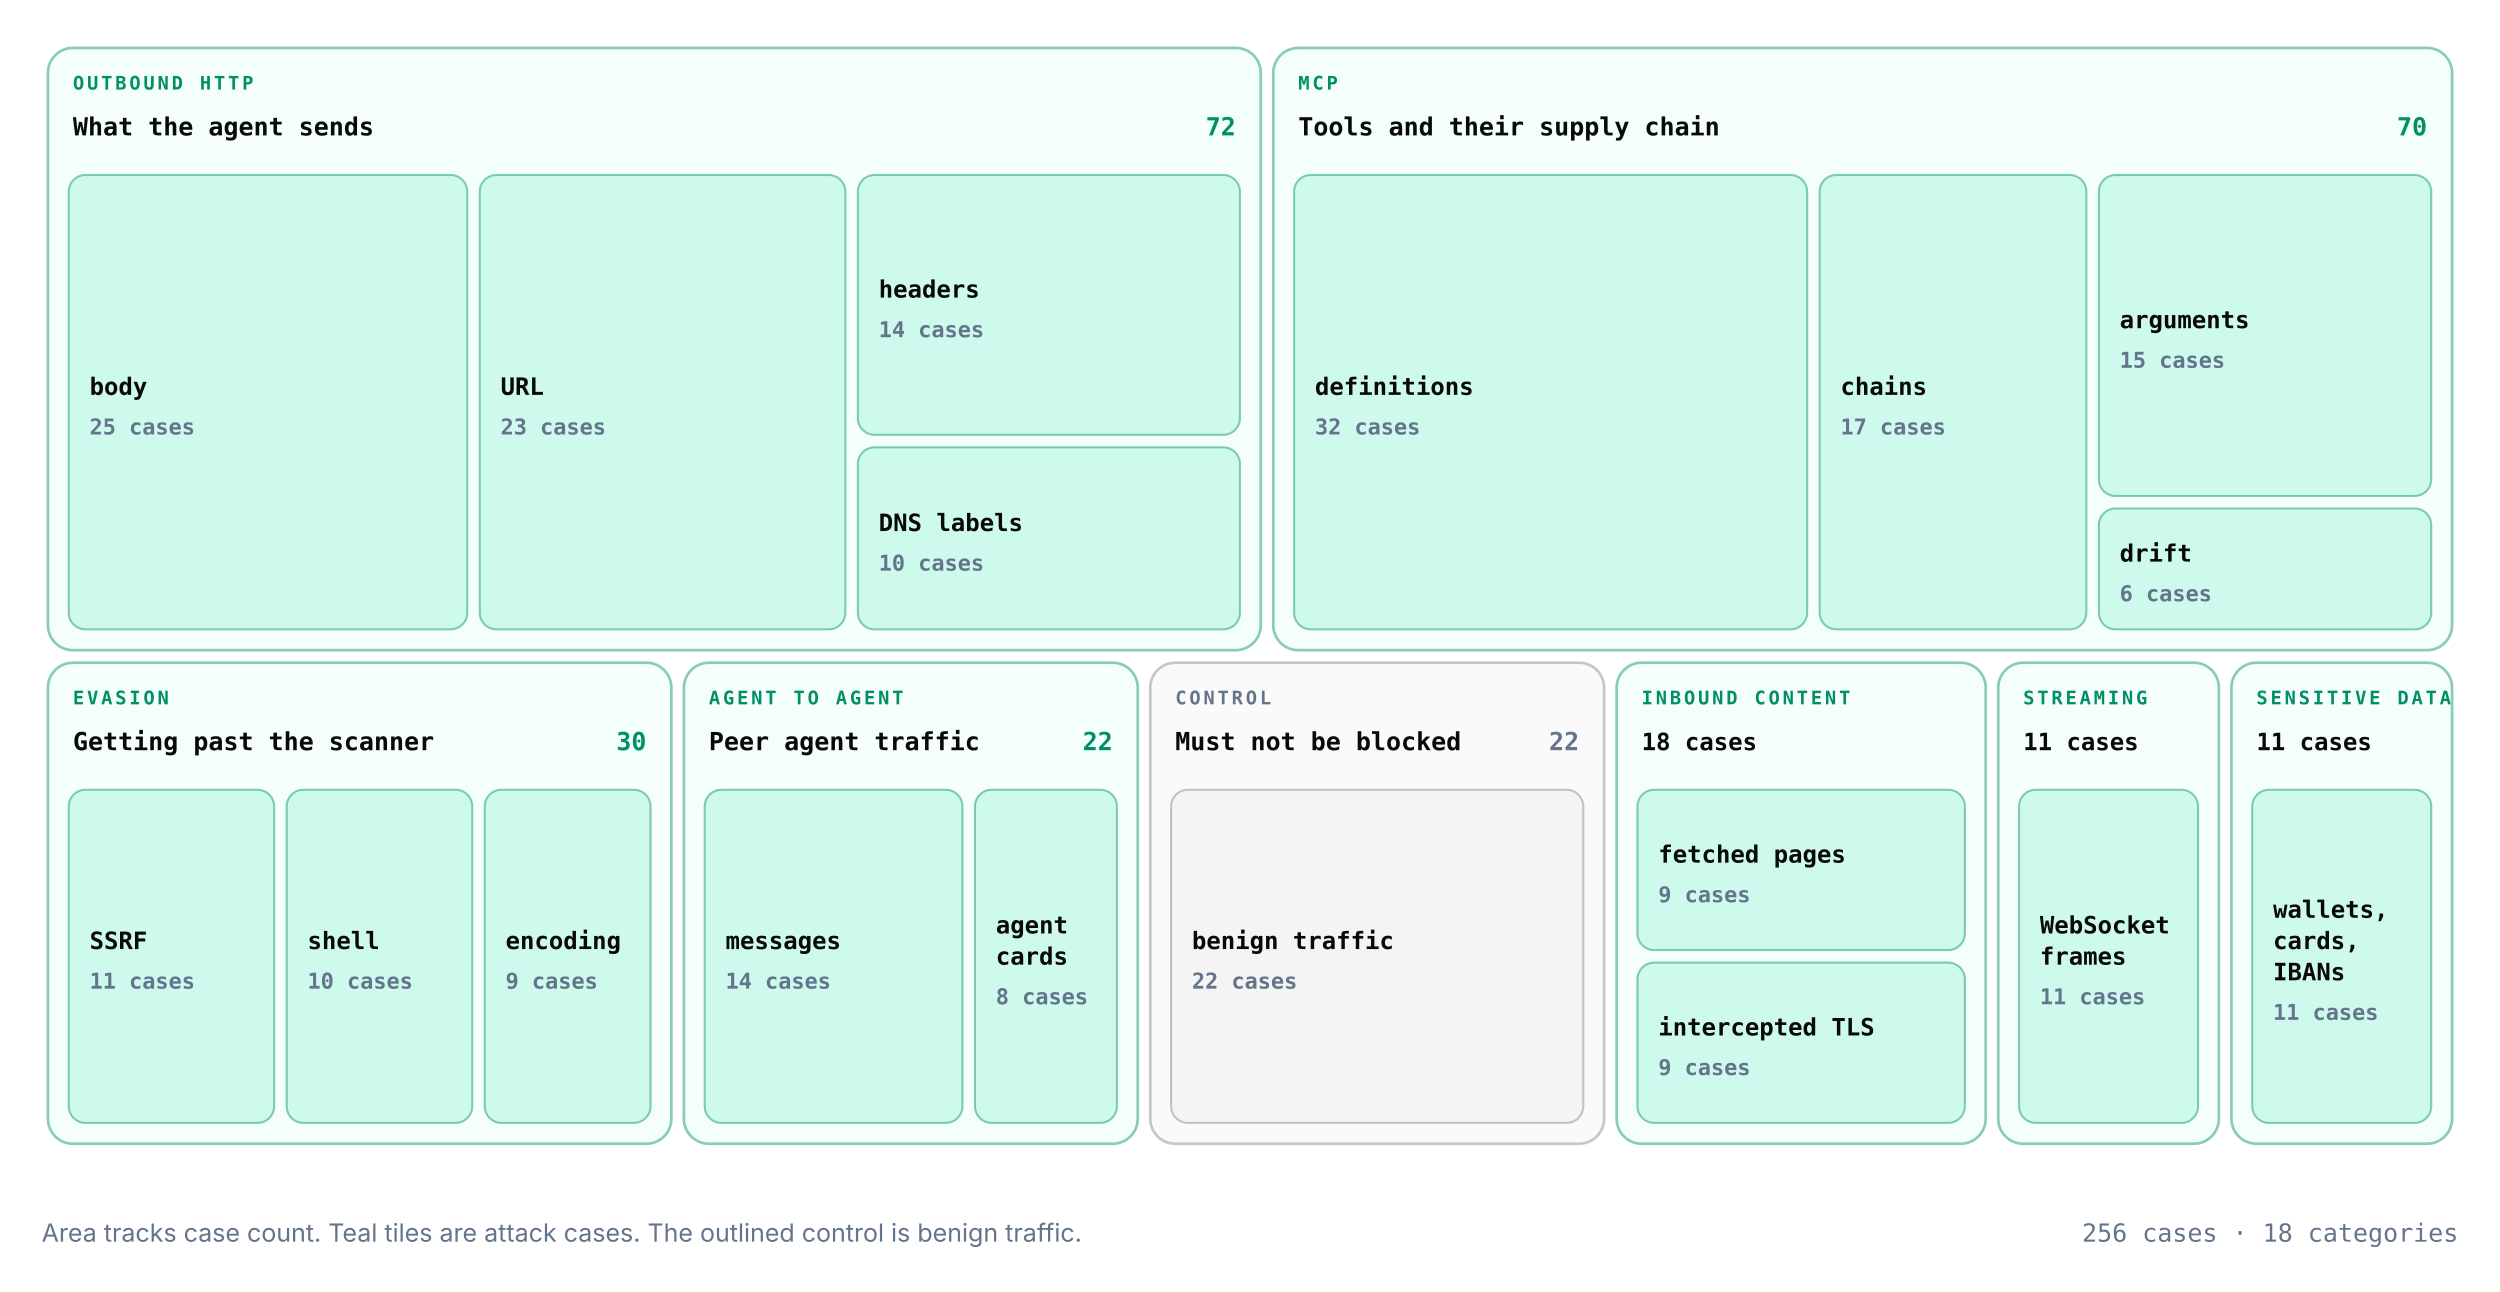
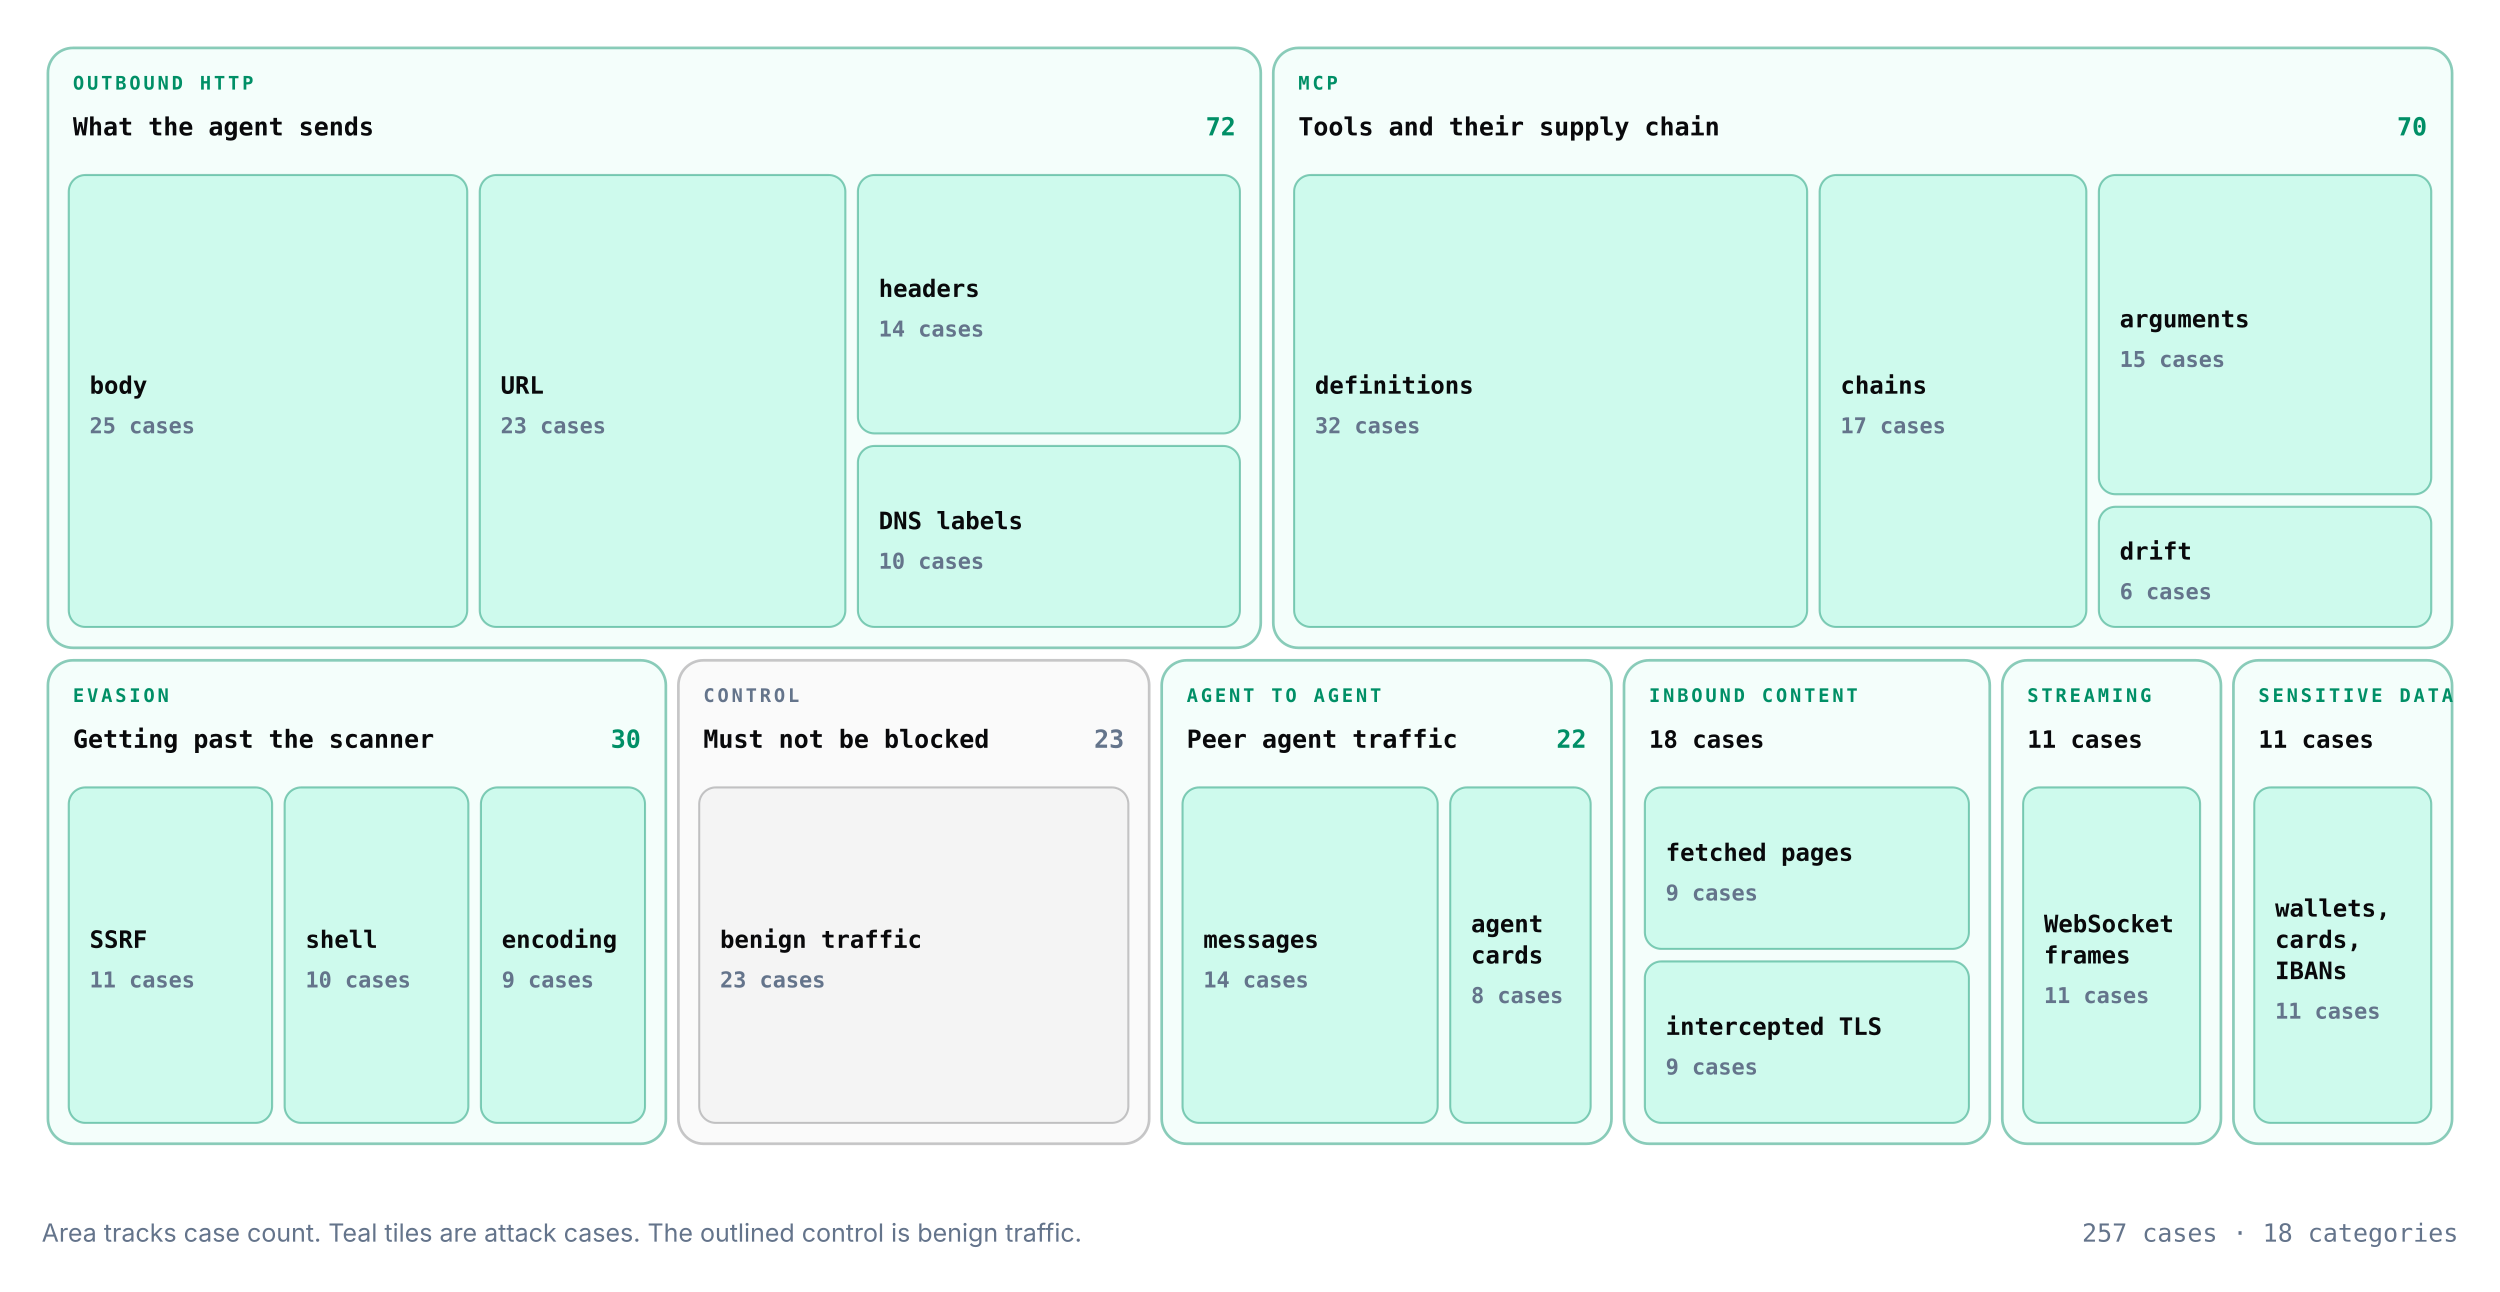
- <svg xmlns="http://www.w3.org/2000/svg" width="1200" height="620" viewBox="0 0 1200 620" role="img" aria-label="The corpus as a treemap where area is case count. Groups by attacked surface: What the agent sends 72 cases, What comes back 18 cases, Tools and their supply chain 70 cases, Peer agent traffic 22 cases, Long-lived connections 11 cases, Getting past the scanner 30 cases, High-value payloads 11 cases, Must not be blocked 22 cases. The benign control group is outlined because it is scored on the false-positive axis.">
-   <rect x="23" y="23" width="582.17" height="289.09" rx="12" fill="#00e5a0" fill-opacity="0.045" stroke="#008f66" stroke-opacity="0.45" stroke-width="1.3" data-role="coverage-group" data-group="outbound http" data-count="72" />
-   <rect x="33" y="84" width="191.28" height="218.09" rx="8" fill="#00e5a0" fill-opacity="0.16" stroke="#008f66" stroke-opacity="0.45" stroke-width="1" data-role="coverage-category" data-category="request_body" data-count="25" />
-   <text x="43" y="189.55" font-family="'JetBrains Mono', 'JetBrainsMono Nerd Font', 'Fira Code', ui-monospace, SFMono-Regular, Menlo, monospace" font-size="11.5" fill="#09090b" font-weight="650">body</text>
-   <text x="43" y="208.55" font-family="'JetBrains Mono', 'JetBrainsMono Nerd Font', 'Fira Code', ui-monospace, SFMono-Regular, Menlo, monospace" font-size="10.5" fill="#64748b" font-weight="600">25 cases</text>
-   <rect x="230.28" y="84" width="175.5" height="218.09" rx="8" fill="#00e5a0" fill-opacity="0.16" stroke="#008f66" stroke-opacity="0.45" stroke-width="1" data-role="coverage-category" data-category="url" data-count="23" />
-   <text x="240.28" y="189.55" font-family="'JetBrains Mono', 'JetBrainsMono Nerd Font', 'Fira Code', ui-monospace, SFMono-Regular, Menlo, monospace" font-size="11.5" fill="#09090b" font-weight="650">URL</text>
-   <text x="240.28" y="208.55" font-family="'JetBrains Mono', 'JetBrainsMono Nerd Font', 'Fira Code', ui-monospace, SFMono-Regular, Menlo, monospace" font-size="10.5" fill="#64748b" font-weight="600">23 cases</text>
-   <rect x="411.78" y="84" width="183.39" height="124.72" rx="8" fill="#00e5a0" fill-opacity="0.16" stroke="#008f66" stroke-opacity="0.45" stroke-width="1" data-role="coverage-category" data-category="headers" data-count="14" />
-   <text x="421.78" y="142.86" font-family="'JetBrains Mono', 'JetBrainsMono Nerd Font', 'Fira Code', ui-monospace, SFMono-Regular, Menlo, monospace" font-size="11.5" fill="#09090b" font-weight="650">headers</text>
-   <text x="421.78" y="161.86" font-family="'JetBrains Mono', 'JetBrainsMono Nerd Font', 'Fira Code', ui-monospace, SFMono-Regular, Menlo, monospace" font-size="10.5" fill="#64748b" font-weight="600">14 cases</text>
-   <rect x="411.78" y="214.72" width="183.39" height="87.37" rx="8" fill="#00e5a0" fill-opacity="0.16" stroke="#008f66" stroke-opacity="0.45" stroke-width="1" data-role="coverage-category" data-category="hostname_exfiltration" data-count="10" />
-   <text x="421.78" y="254.91" font-family="'JetBrains Mono', 'JetBrainsMono Nerd Font', 'Fira Code', ui-monospace, SFMono-Regular, Menlo, monospace" font-size="11.5" fill="#09090b" font-weight="650">DNS labels</text>
-   <text x="421.78" y="273.91" font-family="'JetBrains Mono', 'JetBrainsMono Nerd Font', 'Fira Code', ui-monospace, SFMono-Regular, Menlo, monospace" font-size="10.5" fill="#64748b" font-weight="600">10 cases</text>
+ <svg xmlns="http://www.w3.org/2000/svg" width="1200" height="620" viewBox="0 0 1200 620" role="img" aria-label="The corpus as a treemap where area is case count. Groups by attacked surface: What the agent sends 72 cases, What comes back 18 cases, Tools and their supply chain 70 cases, Peer agent traffic 22 cases, Long-lived connections 11 cases, Getting past the scanner 30 cases, High-value payloads 11 cases, Must not be blocked 23 cases. The benign control group is outlined because it is scored on the false-positive axis.">
+   <rect x="23" y="23" width="582.17" height="287.95" rx="12" fill="#00e5a0" fill-opacity="0.045" stroke="#008f66" stroke-opacity="0.45" stroke-width="1.3" data-role="coverage-group" data-group="outbound http" data-count="72" />
+   <rect x="33" y="84" width="191.28" height="216.95" rx="8" fill="#00e5a0" fill-opacity="0.16" stroke="#008f66" stroke-opacity="0.45" stroke-width="1" data-role="coverage-category" data-category="request_body" data-count="25" />
+   <text x="43" y="188.97" font-family="'JetBrains Mono', 'JetBrainsMono Nerd Font', 'Fira Code', ui-monospace, SFMono-Regular, Menlo, monospace" font-size="11.5" fill="#09090b" font-weight="650">body</text>
+   <text x="43" y="207.97" font-family="'JetBrains Mono', 'JetBrainsMono Nerd Font', 'Fira Code', ui-monospace, SFMono-Regular, Menlo, monospace" font-size="10.5" fill="#64748b" font-weight="600">25 cases</text>
+   <rect x="230.28" y="84" width="175.5" height="216.95" rx="8" fill="#00e5a0" fill-opacity="0.16" stroke="#008f66" stroke-opacity="0.45" stroke-width="1" data-role="coverage-category" data-category="url" data-count="23" />
+   <text x="240.28" y="188.97" font-family="'JetBrains Mono', 'JetBrainsMono Nerd Font', 'Fira Code', ui-monospace, SFMono-Regular, Menlo, monospace" font-size="11.5" fill="#09090b" font-weight="650">URL</text>
+   <text x="240.28" y="207.97" font-family="'JetBrains Mono', 'JetBrainsMono Nerd Font', 'Fira Code', ui-monospace, SFMono-Regular, Menlo, monospace" font-size="10.5" fill="#64748b" font-weight="600">23 cases</text>
+   <rect x="411.78" y="84" width="183.39" height="124.05" rx="8" fill="#00e5a0" fill-opacity="0.16" stroke="#008f66" stroke-opacity="0.45" stroke-width="1" data-role="coverage-category" data-category="headers" data-count="14" />
+   <text x="421.78" y="142.53" font-family="'JetBrains Mono', 'JetBrainsMono Nerd Font', 'Fira Code', ui-monospace, SFMono-Regular, Menlo, monospace" font-size="11.5" fill="#09090b" font-weight="650">headers</text>
+   <text x="421.78" y="161.53" font-family="'JetBrains Mono', 'JetBrainsMono Nerd Font', 'Fira Code', ui-monospace, SFMono-Regular, Menlo, monospace" font-size="10.5" fill="#64748b" font-weight="600">14 cases</text>
+   <rect x="411.78" y="214.05" width="183.39" height="86.89" rx="8" fill="#00e5a0" fill-opacity="0.16" stroke="#008f66" stroke-opacity="0.45" stroke-width="1" data-role="coverage-category" data-category="hostname_exfiltration" data-count="10" />
+   <text x="421.78" y="254" font-family="'JetBrains Mono', 'JetBrainsMono Nerd Font', 'Fira Code', ui-monospace, SFMono-Regular, Menlo, monospace" font-size="11.5" fill="#09090b" font-weight="650">DNS labels</text>
+   <text x="421.78" y="273" font-family="'JetBrains Mono', 'JetBrainsMono Nerd Font', 'Fira Code', ui-monospace, SFMono-Regular, Menlo, monospace" font-size="10.5" fill="#64748b" font-weight="600">10 cases</text>
  <text x="35" y="43" font-family="'JetBrains Mono', 'JetBrainsMono Nerd Font', 'Fira Code', ui-monospace, SFMono-Regular, Menlo, monospace" font-size="9" fill="#008f66" font-weight="600" letter-spacing="0.15em">OUTBOUND HTTP</text>
  <text x="35" y="65" font-family="'JetBrains Mono', 'JetBrainsMono Nerd Font', 'Fira Code', ui-monospace, SFMono-Regular, Menlo, monospace" font-size="12" fill="#09090b" font-weight="700">What the agent sends</text>
  <text x="593.17" y="65" font-family="'JetBrains Mono', 'JetBrainsMono Nerd Font', 'Fira Code', ui-monospace, SFMono-Regular, Menlo, monospace" font-size="12" fill="#008f66" font-weight="700" text-anchor="end">72</text>
-   <rect x="611.17" y="23" width="565.83" height="289.09" rx="12" fill="#00e5a0" fill-opacity="0.045" stroke="#008f66" stroke-opacity="0.45" stroke-width="1.3" data-role="coverage-group" data-group="mcp" data-count="70" />
-   <rect x="621.17" y="84" width="246.27" height="218.09" rx="8" fill="#00e5a0" fill-opacity="0.16" stroke="#008f66" stroke-opacity="0.45" stroke-width="1" data-role="coverage-category" data-category="mcp_tool" data-count="32" />
-   <text x="631.17" y="189.55" font-family="'JetBrains Mono', 'JetBrainsMono Nerd Font', 'Fira Code', ui-monospace, SFMono-Regular, Menlo, monospace" font-size="11.5" fill="#09090b" font-weight="650">definitions</text>
-   <text x="631.17" y="208.55" font-family="'JetBrains Mono', 'JetBrainsMono Nerd Font', 'Fira Code', ui-monospace, SFMono-Regular, Menlo, monospace" font-size="10.5" fill="#64748b" font-weight="600">32 cases</text>
-   <rect x="873.43" y="84" width="128.02" height="218.09" rx="8" fill="#00e5a0" fill-opacity="0.16" stroke="#008f66" stroke-opacity="0.45" stroke-width="1" data-role="coverage-category" data-category="mcp_chain" data-count="17" />
-   <text x="883.43" y="189.55" font-family="'JetBrains Mono', 'JetBrainsMono Nerd Font', 'Fira Code', ui-monospace, SFMono-Regular, Menlo, monospace" font-size="11.5" fill="#09090b" font-weight="650">chains</text>
-   <text x="883.43" y="208.55" font-family="'JetBrains Mono', 'JetBrainsMono Nerd Font', 'Fira Code', ui-monospace, SFMono-Regular, Menlo, monospace" font-size="10.5" fill="#64748b" font-weight="600">17 cases</text>
-   <rect x="1007.45" y="84" width="159.55" height="154.07" rx="8" fill="#00e5a0" fill-opacity="0.16" stroke="#008f66" stroke-opacity="0.45" stroke-width="1" data-role="coverage-category" data-category="mcp_input" data-count="15" />
-   <text x="1017.45" y="157.53" font-family="'JetBrains Mono', 'JetBrainsMono Nerd Font', 'Fira Code', ui-monospace, SFMono-Regular, Menlo, monospace" font-size="11.5" fill="#09090b" font-weight="650">arguments</text>
-   <text x="1017.45" y="176.53" font-family="'JetBrains Mono', 'JetBrainsMono Nerd Font', 'Fira Code', ui-monospace, SFMono-Regular, Menlo, monospace" font-size="10.5" fill="#64748b" font-weight="600">15 cases</text>
-   <rect x="1007.45" y="244.07" width="159.55" height="58.03" rx="8" fill="#00e5a0" fill-opacity="0.16" stroke="#008f66" stroke-opacity="0.45" stroke-width="1" data-role="coverage-category" data-category="mcp_drift" data-count="6" />
-   <text x="1017.45" y="269.58" font-family="'JetBrains Mono', 'JetBrainsMono Nerd Font', 'Fira Code', ui-monospace, SFMono-Regular, Menlo, monospace" font-size="11.5" fill="#09090b" font-weight="650">drift</text>
-   <text x="1017.45" y="288.58" font-family="'JetBrains Mono', 'JetBrainsMono Nerd Font', 'Fira Code', ui-monospace, SFMono-Regular, Menlo, monospace" font-size="10.5" fill="#64748b" font-weight="600">6 cases</text>
+   <rect x="611.17" y="23" width="565.83" height="287.95" rx="12" fill="#00e5a0" fill-opacity="0.045" stroke="#008f66" stroke-opacity="0.45" stroke-width="1.3" data-role="coverage-group" data-group="mcp" data-count="70" />
+   <rect x="621.17" y="84" width="246.27" height="216.95" rx="8" fill="#00e5a0" fill-opacity="0.16" stroke="#008f66" stroke-opacity="0.45" stroke-width="1" data-role="coverage-category" data-category="mcp_tool" data-count="32" />
+   <text x="631.17" y="188.97" font-family="'JetBrains Mono', 'JetBrainsMono Nerd Font', 'Fira Code', ui-monospace, SFMono-Regular, Menlo, monospace" font-size="11.5" fill="#09090b" font-weight="650">definitions</text>
+   <text x="631.17" y="207.97" font-family="'JetBrains Mono', 'JetBrainsMono Nerd Font', 'Fira Code', ui-monospace, SFMono-Regular, Menlo, monospace" font-size="10.5" fill="#64748b" font-weight="600">32 cases</text>
+   <rect x="873.43" y="84" width="128.02" height="216.95" rx="8" fill="#00e5a0" fill-opacity="0.16" stroke="#008f66" stroke-opacity="0.45" stroke-width="1" data-role="coverage-category" data-category="mcp_chain" data-count="17" />
+   <text x="883.43" y="188.97" font-family="'JetBrains Mono', 'JetBrainsMono Nerd Font', 'Fira Code', ui-monospace, SFMono-Regular, Menlo, monospace" font-size="11.5" fill="#09090b" font-weight="650">chains</text>
+   <text x="883.43" y="207.97" font-family="'JetBrains Mono', 'JetBrainsMono Nerd Font', 'Fira Code', ui-monospace, SFMono-Regular, Menlo, monospace" font-size="10.5" fill="#64748b" font-weight="600">17 cases</text>
+   <rect x="1007.45" y="84" width="159.55" height="153.25" rx="8" fill="#00e5a0" fill-opacity="0.16" stroke="#008f66" stroke-opacity="0.45" stroke-width="1" data-role="coverage-category" data-category="mcp_input" data-count="15" />
+   <text x="1017.45" y="157.12" font-family="'JetBrains Mono', 'JetBrainsMono Nerd Font', 'Fira Code', ui-monospace, SFMono-Regular, Menlo, monospace" font-size="11.5" fill="#09090b" font-weight="650">arguments</text>
+   <text x="1017.45" y="176.12" font-family="'JetBrains Mono', 'JetBrainsMono Nerd Font', 'Fira Code', ui-monospace, SFMono-Regular, Menlo, monospace" font-size="10.5" fill="#64748b" font-weight="600">15 cases</text>
+   <rect x="1007.45" y="243.25" width="159.55" height="57.7" rx="8" fill="#00e5a0" fill-opacity="0.16" stroke="#008f66" stroke-opacity="0.45" stroke-width="1" data-role="coverage-category" data-category="mcp_drift" data-count="6" />
+   <text x="1017.45" y="268.6" font-family="'JetBrains Mono', 'JetBrainsMono Nerd Font', 'Fira Code', ui-monospace, SFMono-Regular, Menlo, monospace" font-size="11.5" fill="#09090b" font-weight="650">drift</text>
+   <text x="1017.45" y="287.6" font-family="'JetBrains Mono', 'JetBrainsMono Nerd Font', 'Fira Code', ui-monospace, SFMono-Regular, Menlo, monospace" font-size="10.5" fill="#64748b" font-weight="600">6 cases</text>
  <text x="623.17" y="43" font-family="'JetBrains Mono', 'JetBrainsMono Nerd Font', 'Fira Code', ui-monospace, SFMono-Regular, Menlo, monospace" font-size="9" fill="#008f66" font-weight="600" letter-spacing="0.15em">MCP</text>
  <text x="623.17" y="65" font-family="'JetBrains Mono', 'JetBrainsMono Nerd Font', 'Fira Code', ui-monospace, SFMono-Regular, Menlo, monospace" font-size="12" fill="#09090b" font-weight="700">Tools and their supply chain</text>
  <text x="1165" y="65" font-family="'JetBrains Mono', 'JetBrainsMono Nerd Font', 'Fira Code', ui-monospace, SFMono-Regular, Menlo, monospace" font-size="12" fill="#008f66" font-weight="700" text-anchor="end">70</text>
-   <rect x="23" y="318.09" width="299.26" height="230.91" rx="12" fill="#00e5a0" fill-opacity="0.045" stroke="#008f66" stroke-opacity="0.45" stroke-width="1.3" data-role="coverage-group" data-group="evasion" data-count="30" />
-   <rect x="33" y="379.09" width="98.6" height="159.91" rx="8" fill="#00e5a0" fill-opacity="0.16" stroke="#008f66" stroke-opacity="0.45" stroke-width="1" data-role="coverage-category" data-category="ssrf_bypass" data-count="11" />
-   <text x="43" y="455.55" font-family="'JetBrains Mono', 'JetBrainsMono Nerd Font', 'Fira Code', ui-monospace, SFMono-Regular, Menlo, monospace" font-size="11.5" fill="#09090b" font-weight="650">SSRF</text>
-   <text x="43" y="474.55" font-family="'JetBrains Mono', 'JetBrainsMono Nerd Font', 'Fira Code', ui-monospace, SFMono-Regular, Menlo, monospace" font-size="10.5" fill="#64748b" font-weight="600">11 cases</text>
-   <rect x="137.6" y="379.09" width="89.09" height="159.91" rx="8" fill="#00e5a0" fill-opacity="0.16" stroke="#008f66" stroke-opacity="0.45" stroke-width="1" data-role="coverage-category" data-category="shell_obfuscation" data-count="10" />
-   <text x="147.6" y="455.55" font-family="'JetBrains Mono', 'JetBrainsMono Nerd Font', 'Fira Code', ui-monospace, SFMono-Regular, Menlo, monospace" font-size="11.5" fill="#09090b" font-weight="650">shell</text>
-   <text x="147.6" y="474.55" font-family="'JetBrains Mono', 'JetBrainsMono Nerd Font', 'Fira Code', ui-monospace, SFMono-Regular, Menlo, monospace" font-size="10.5" fill="#64748b" font-weight="600">10 cases</text>
-   <rect x="232.68" y="379.09" width="79.58" height="159.91" rx="8" fill="#00e5a0" fill-opacity="0.16" stroke="#008f66" stroke-opacity="0.45" stroke-width="1" data-role="coverage-category" data-category="encoding_evasion" data-count="9" />
-   <text x="242.68" y="455.55" font-family="'JetBrains Mono', 'JetBrainsMono Nerd Font', 'Fira Code', ui-monospace, SFMono-Regular, Menlo, monospace" font-size="11.5" fill="#09090b" font-weight="650">encoding</text>
-   <text x="242.68" y="474.55" font-family="'JetBrains Mono', 'JetBrainsMono Nerd Font', 'Fira Code', ui-monospace, SFMono-Regular, Menlo, monospace" font-size="10.5" fill="#64748b" font-weight="600">9 cases</text>
-   <text x="35" y="338.09" font-family="'JetBrains Mono', 'JetBrainsMono Nerd Font', 'Fira Code', ui-monospace, SFMono-Regular, Menlo, monospace" font-size="9" fill="#008f66" font-weight="600" letter-spacing="0.15em">EVASION</text>
-   <text x="35" y="360.09" font-family="'JetBrains Mono', 'JetBrainsMono Nerd Font', 'Fira Code', ui-monospace, SFMono-Regular, Menlo, monospace" font-size="12" fill="#09090b" font-weight="700">Getting past the scanner</text>
-   <text x="310.26" y="360.09" font-family="'JetBrains Mono', 'JetBrainsMono Nerd Font', 'Fira Code', ui-monospace, SFMono-Regular, Menlo, monospace" font-size="12" fill="#008f66" font-weight="700" text-anchor="end">30</text>
-   <rect x="328.26" y="318.09" width="217.86" height="230.91" rx="12" fill="#00e5a0" fill-opacity="0.045" stroke="#008f66" stroke-opacity="0.45" stroke-width="1.3" data-role="coverage-group" data-group="agent to agent" data-count="22" />
-   <rect x="338.26" y="379.09" width="123.73" height="159.91" rx="8" fill="#00e5a0" fill-opacity="0.16" stroke="#008f66" stroke-opacity="0.45" stroke-width="1" data-role="coverage-category" data-category="a2a_message" data-count="14" />
-   <text x="348.26" y="455.55" font-family="'JetBrains Mono', 'JetBrainsMono Nerd Font', 'Fira Code', ui-monospace, SFMono-Regular, Menlo, monospace" font-size="11.5" fill="#09090b" font-weight="650">messages</text>
-   <text x="348.26" y="474.55" font-family="'JetBrains Mono', 'JetBrainsMono Nerd Font', 'Fira Code', ui-monospace, SFMono-Regular, Menlo, monospace" font-size="10.5" fill="#64748b" font-weight="600">14 cases</text>
-   <rect x="467.99" y="379.09" width="68.13" height="159.91" rx="8" fill="#00e5a0" fill-opacity="0.16" stroke="#008f66" stroke-opacity="0.45" stroke-width="1" data-role="coverage-category" data-category="a2a_agent_card" data-count="8" />
-   <text x="477.99" y="448.05" font-family="'JetBrains Mono', 'JetBrainsMono Nerd Font', 'Fira Code', ui-monospace, SFMono-Regular, Menlo, monospace" font-size="11.5" fill="#09090b" font-weight="650">agent</text>
-   <text x="477.99" y="463.05" font-family="'JetBrains Mono', 'JetBrainsMono Nerd Font', 'Fira Code', ui-monospace, SFMono-Regular, Menlo, monospace" font-size="11.5" fill="#09090b" font-weight="650">cards</text>
-   <text x="477.99" y="482.05" font-family="'JetBrains Mono', 'JetBrainsMono Nerd Font', 'Fira Code', ui-monospace, SFMono-Regular, Menlo, monospace" font-size="10.5" fill="#64748b" font-weight="600">8 cases</text>
-   <text x="340.26" y="338.09" font-family="'JetBrains Mono', 'JetBrainsMono Nerd Font', 'Fira Code', ui-monospace, SFMono-Regular, Menlo, monospace" font-size="9" fill="#008f66" font-weight="600" letter-spacing="0.15em">AGENT TO AGENT</text>
-   <text x="340.26" y="360.09" font-family="'JetBrains Mono', 'JetBrainsMono Nerd Font', 'Fira Code', ui-monospace, SFMono-Regular, Menlo, monospace" font-size="12" fill="#09090b" font-weight="700">Peer agent traffic</text>
-   <text x="534.12" y="360.09" font-family="'JetBrains Mono', 'JetBrainsMono Nerd Font', 'Fira Code', ui-monospace, SFMono-Regular, Menlo, monospace" font-size="12" fill="#008f66" font-weight="700" text-anchor="end">22</text>
-   <rect x="552.12" y="318.09" width="217.86" height="230.91" rx="12" fill="#09090b" fill-opacity="0.02" stroke="#09090b" stroke-opacity="0.22" stroke-width="1.3" data-role="coverage-group" data-group="control" data-count="22" />
-   <rect x="562.12" y="379.09" width="197.86" height="159.91" rx="8" fill="#09090b" fill-opacity="0.025" stroke="#09090b" stroke-opacity="0.22" stroke-width="1" data-role="coverage-category" data-category="false_positive" data-count="22" />
-   <text x="572.12" y="455.55" font-family="'JetBrains Mono', 'JetBrainsMono Nerd Font', 'Fira Code', ui-monospace, SFMono-Regular, Menlo, monospace" font-size="11.5" fill="#09090b" font-weight="650">benign traffic</text>
-   <text x="572.12" y="474.55" font-family="'JetBrains Mono', 'JetBrainsMono Nerd Font', 'Fira Code', ui-monospace, SFMono-Regular, Menlo, monospace" font-size="10.5" fill="#64748b" font-weight="600">22 cases</text>
-   <text x="564.12" y="338.09" font-family="'JetBrains Mono', 'JetBrainsMono Nerd Font', 'Fira Code', ui-monospace, SFMono-Regular, Menlo, monospace" font-size="9" fill="#64748b" font-weight="600" letter-spacing="0.15em">CONTROL</text>
-   <text x="564.12" y="360.09" font-family="'JetBrains Mono', 'JetBrainsMono Nerd Font', 'Fira Code', ui-monospace, SFMono-Regular, Menlo, monospace" font-size="12" fill="#09090b" font-weight="700">Must not be blocked</text>
-   <text x="757.98" y="360.09" font-family="'JetBrains Mono', 'JetBrainsMono Nerd Font', 'Fira Code', ui-monospace, SFMono-Regular, Menlo, monospace" font-size="12" fill="#64748b" font-weight="700" text-anchor="end">22</text>
-   <rect x="775.98" y="318.09" width="177.16" height="230.91" rx="12" fill="#00e5a0" fill-opacity="0.045" stroke="#008f66" stroke-opacity="0.45" stroke-width="1.3" data-role="coverage-group" data-group="inbound content" data-count="18" />
-   <rect x="785.98" y="379.09" width="157.16" height="76.95" rx="8" fill="#00e5a0" fill-opacity="0.16" stroke="#008f66" stroke-opacity="0.45" stroke-width="1" data-role="coverage-category" data-category="response_fetch" data-count="9" />
-   <text x="795.98" y="414.07" font-family="'JetBrains Mono', 'JetBrainsMono Nerd Font', 'Fira Code', ui-monospace, SFMono-Regular, Menlo, monospace" font-size="11.5" fill="#09090b" font-weight="650">fetched pages</text>
-   <text x="795.98" y="433.07" font-family="'JetBrains Mono', 'JetBrainsMono Nerd Font', 'Fira Code', ui-monospace, SFMono-Regular, Menlo, monospace" font-size="10.5" fill="#64748b" font-weight="600">9 cases</text>
-   <rect x="785.98" y="462.05" width="157.16" height="76.95" rx="8" fill="#00e5a0" fill-opacity="0.16" stroke="#008f66" stroke-opacity="0.45" stroke-width="1" data-role="coverage-category" data-category="response_mitm" data-count="9" />
-   <text x="795.98" y="497.02" font-family="'JetBrains Mono', 'JetBrainsMono Nerd Font', 'Fira Code', ui-monospace, SFMono-Regular, Menlo, monospace" font-size="11.5" fill="#09090b" font-weight="650">intercepted TLS</text>
-   <text x="795.98" y="516.02" font-family="'JetBrains Mono', 'JetBrainsMono Nerd Font', 'Fira Code', ui-monospace, SFMono-Regular, Menlo, monospace" font-size="10.5" fill="#64748b" font-weight="600">9 cases</text>
-   <text x="787.98" y="338.09" font-family="'JetBrains Mono', 'JetBrainsMono Nerd Font', 'Fira Code', ui-monospace, SFMono-Regular, Menlo, monospace" font-size="9" fill="#008f66" font-weight="600" letter-spacing="0.15em">INBOUND CONTENT</text>
-   <text x="787.98" y="360.09" font-family="'JetBrains Mono', 'JetBrainsMono Nerd Font', 'Fira Code', ui-monospace, SFMono-Regular, Menlo, monospace" font-size="11.5" fill="#09090b" font-weight="700">18 cases</text>
-   <rect x="959.14" y="318.09" width="105.93" height="230.91" rx="12" fill="#00e5a0" fill-opacity="0.045" stroke="#008f66" stroke-opacity="0.45" stroke-width="1.3" data-role="coverage-group" data-group="streaming" data-count="11" />
-   <rect x="969.14" y="379.09" width="85.93" height="159.91" rx="8" fill="#00e5a0" fill-opacity="0.16" stroke="#008f66" stroke-opacity="0.45" stroke-width="1" data-role="coverage-category" data-category="websocket_dlp" data-count="11" />
-   <text x="979.14" y="448.05" font-family="'JetBrains Mono', 'JetBrainsMono Nerd Font', 'Fira Code', ui-monospace, SFMono-Regular, Menlo, monospace" font-size="11.5" fill="#09090b" font-weight="650">WebSocket</text>
-   <text x="979.14" y="463.05" font-family="'JetBrains Mono', 'JetBrainsMono Nerd Font', 'Fira Code', ui-monospace, SFMono-Regular, Menlo, monospace" font-size="11.5" fill="#09090b" font-weight="650">frames</text>
-   <text x="979.14" y="482.05" font-family="'JetBrains Mono', 'JetBrainsMono Nerd Font', 'Fira Code', ui-monospace, SFMono-Regular, Menlo, monospace" font-size="10.5" fill="#64748b" font-weight="600">11 cases</text>
-   <text x="971.14" y="338.09" font-family="'JetBrains Mono', 'JetBrainsMono Nerd Font', 'Fira Code', ui-monospace, SFMono-Regular, Menlo, monospace" font-size="9" fill="#008f66" font-weight="600" letter-spacing="0.15em">STREAMING</text>
-   <text x="971.14" y="360.09" font-family="'JetBrains Mono', 'JetBrainsMono Nerd Font', 'Fira Code', ui-monospace, SFMono-Regular, Menlo, monospace" font-size="11.5" fill="#09090b" font-weight="700">11 cases</text>
-   <rect x="1071.07" y="318.09" width="105.93" height="230.91" rx="12" fill="#00e5a0" fill-opacity="0.045" stroke="#008f66" stroke-opacity="0.45" stroke-width="1.3" data-role="coverage-group" data-group="sensitive data" data-count="11" />
-   <rect x="1081.07" y="379.09" width="85.93" height="159.91" rx="8" fill="#00e5a0" fill-opacity="0.16" stroke="#008f66" stroke-opacity="0.45" stroke-width="1" data-role="coverage-category" data-category="crypto_financial" data-count="11" />
-   <text x="1091.07" y="440.55" font-family="'JetBrains Mono', 'JetBrainsMono Nerd Font', 'Fira Code', ui-monospace, SFMono-Regular, Menlo, monospace" font-size="11.5" fill="#09090b" font-weight="650">wallets,</text>
-   <text x="1091.07" y="455.55" font-family="'JetBrains Mono', 'JetBrainsMono Nerd Font', 'Fira Code', ui-monospace, SFMono-Regular, Menlo, monospace" font-size="11.5" fill="#09090b" font-weight="650">cards,</text>
-   <text x="1091.07" y="470.55" font-family="'JetBrains Mono', 'JetBrainsMono Nerd Font', 'Fira Code', ui-monospace, SFMono-Regular, Menlo, monospace" font-size="11.5" fill="#09090b" font-weight="650">IBANs</text>
-   <text x="1091.07" y="489.55" font-family="'JetBrains Mono', 'JetBrainsMono Nerd Font', 'Fira Code', ui-monospace, SFMono-Regular, Menlo, monospace" font-size="10.5" fill="#64748b" font-weight="600">11 cases</text>
-   <text x="1083.07" y="338.09" font-family="'JetBrains Mono', 'JetBrainsMono Nerd Font', 'Fira Code', ui-monospace, SFMono-Regular, Menlo, monospace" font-size="9" fill="#008f66" font-weight="600" letter-spacing="0.15em">SENSITIVE DATA</text>
-   <text x="1083.07" y="360.09" font-family="'JetBrains Mono', 'JetBrainsMono Nerd Font', 'Fira Code', ui-monospace, SFMono-Regular, Menlo, monospace" font-size="11.5" fill="#09090b" font-weight="700">11 cases</text>
+   <rect x="23" y="316.95" width="296.61" height="232.05" rx="12" fill="#00e5a0" fill-opacity="0.045" stroke="#008f66" stroke-opacity="0.45" stroke-width="1.3" data-role="coverage-group" data-group="evasion" data-count="30" />
+   <rect x="33" y="377.95" width="97.62" height="161.05" rx="8" fill="#00e5a0" fill-opacity="0.16" stroke="#008f66" stroke-opacity="0.45" stroke-width="1" data-role="coverage-category" data-category="ssrf_bypass" data-count="11" />
+   <text x="43" y="454.97" font-family="'JetBrains Mono', 'JetBrainsMono Nerd Font', 'Fira Code', ui-monospace, SFMono-Regular, Menlo, monospace" font-size="11.5" fill="#09090b" font-weight="650">SSRF</text>
+   <text x="43" y="473.97" font-family="'JetBrains Mono', 'JetBrainsMono Nerd Font', 'Fira Code', ui-monospace, SFMono-Regular, Menlo, monospace" font-size="10.5" fill="#64748b" font-weight="600">11 cases</text>
+   <rect x="136.62" y="377.95" width="88.2" height="161.05" rx="8" fill="#00e5a0" fill-opacity="0.16" stroke="#008f66" stroke-opacity="0.45" stroke-width="1" data-role="coverage-category" data-category="shell_obfuscation" data-count="10" />
+   <text x="146.62" y="454.97" font-family="'JetBrains Mono', 'JetBrainsMono Nerd Font', 'Fira Code', ui-monospace, SFMono-Regular, Menlo, monospace" font-size="11.5" fill="#09090b" font-weight="650">shell</text>
+   <text x="146.62" y="473.97" font-family="'JetBrains Mono', 'JetBrainsMono Nerd Font', 'Fira Code', ui-monospace, SFMono-Regular, Menlo, monospace" font-size="10.5" fill="#64748b" font-weight="600">10 cases</text>
+   <rect x="230.83" y="377.95" width="78.78" height="161.05" rx="8" fill="#00e5a0" fill-opacity="0.16" stroke="#008f66" stroke-opacity="0.45" stroke-width="1" data-role="coverage-category" data-category="encoding_evasion" data-count="9" />
+   <text x="240.83" y="454.97" font-family="'JetBrains Mono', 'JetBrainsMono Nerd Font', 'Fira Code', ui-monospace, SFMono-Regular, Menlo, monospace" font-size="11.5" fill="#09090b" font-weight="650">encoding</text>
+   <text x="240.83" y="473.97" font-family="'JetBrains Mono', 'JetBrainsMono Nerd Font', 'Fira Code', ui-monospace, SFMono-Regular, Menlo, monospace" font-size="10.5" fill="#64748b" font-weight="600">9 cases</text>
+   <text x="35" y="336.95" font-family="'JetBrains Mono', 'JetBrainsMono Nerd Font', 'Fira Code', ui-monospace, SFMono-Regular, Menlo, monospace" font-size="9" fill="#008f66" font-weight="600" letter-spacing="0.15em">EVASION</text>
+   <text x="35" y="358.95" font-family="'JetBrains Mono', 'JetBrainsMono Nerd Font', 'Fira Code', ui-monospace, SFMono-Regular, Menlo, monospace" font-size="12" fill="#09090b" font-weight="700">Getting past the scanner</text>
+   <text x="307.61" y="358.95" font-family="'JetBrains Mono', 'JetBrainsMono Nerd Font', 'Fira Code', ui-monospace, SFMono-Regular, Menlo, monospace" font-size="12" fill="#008f66" font-weight="700" text-anchor="end">30</text>
+   <rect x="325.61" y="316.95" width="226" height="232.05" rx="12" fill="#09090b" fill-opacity="0.02" stroke="#09090b" stroke-opacity="0.22" stroke-width="1.3" data-role="coverage-group" data-group="control" data-count="23" />
+   <rect x="335.61" y="377.95" width="206" height="161.05" rx="8" fill="#09090b" fill-opacity="0.025" stroke="#09090b" stroke-opacity="0.22" stroke-width="1" data-role="coverage-category" data-category="false_positive" data-count="23" />
+   <text x="345.61" y="454.97" font-family="'JetBrains Mono', 'JetBrainsMono Nerd Font', 'Fira Code', ui-monospace, SFMono-Regular, Menlo, monospace" font-size="11.5" fill="#09090b" font-weight="650">benign traffic</text>
+   <text x="345.61" y="473.97" font-family="'JetBrains Mono', 'JetBrainsMono Nerd Font', 'Fira Code', ui-monospace, SFMono-Regular, Menlo, monospace" font-size="10.5" fill="#64748b" font-weight="600">23 cases</text>
+   <text x="337.61" y="336.95" font-family="'JetBrains Mono', 'JetBrainsMono Nerd Font', 'Fira Code', ui-monospace, SFMono-Regular, Menlo, monospace" font-size="9" fill="#64748b" font-weight="600" letter-spacing="0.15em">CONTROL</text>
+   <text x="337.61" y="358.95" font-family="'JetBrains Mono', 'JetBrainsMono Nerd Font', 'Fira Code', ui-monospace, SFMono-Regular, Menlo, monospace" font-size="12" fill="#09090b" font-weight="700">Must not be blocked</text>
+   <text x="539.61" y="358.95" font-family="'JetBrains Mono', 'JetBrainsMono Nerd Font', 'Fira Code', ui-monospace, SFMono-Regular, Menlo, monospace" font-size="12" fill="#64748b" font-weight="700" text-anchor="end">23</text>
+   <rect x="557.61" y="316.95" width="215.91" height="232.05" rx="12" fill="#00e5a0" fill-opacity="0.045" stroke="#008f66" stroke-opacity="0.45" stroke-width="1.3" data-role="coverage-group" data-group="agent to agent" data-count="22" />
+   <rect x="567.61" y="377.95" width="122.49" height="161.05" rx="8" fill="#00e5a0" fill-opacity="0.16" stroke="#008f66" stroke-opacity="0.45" stroke-width="1" data-role="coverage-category" data-category="a2a_message" data-count="14" />
+   <text x="577.61" y="454.97" font-family="'JetBrains Mono', 'JetBrainsMono Nerd Font', 'Fira Code', ui-monospace, SFMono-Regular, Menlo, monospace" font-size="11.5" fill="#09090b" font-weight="650">messages</text>
+   <text x="577.61" y="473.97" font-family="'JetBrains Mono', 'JetBrainsMono Nerd Font', 'Fira Code', ui-monospace, SFMono-Regular, Menlo, monospace" font-size="10.5" fill="#64748b" font-weight="600">14 cases</text>
+   <rect x="696.1" y="377.95" width="67.42" height="161.05" rx="8" fill="#00e5a0" fill-opacity="0.16" stroke="#008f66" stroke-opacity="0.45" stroke-width="1" data-role="coverage-category" data-category="a2a_agent_card" data-count="8" />
+   <text x="706.1" y="447.47" font-family="'JetBrains Mono', 'JetBrainsMono Nerd Font', 'Fira Code', ui-monospace, SFMono-Regular, Menlo, monospace" font-size="11.5" fill="#09090b" font-weight="650">agent</text>
+   <text x="706.1" y="462.47" font-family="'JetBrains Mono', 'JetBrainsMono Nerd Font', 'Fira Code', ui-monospace, SFMono-Regular, Menlo, monospace" font-size="11.5" fill="#09090b" font-weight="650">cards</text>
+   <text x="706.1" y="481.47" font-family="'JetBrains Mono', 'JetBrainsMono Nerd Font', 'Fira Code', ui-monospace, SFMono-Regular, Menlo, monospace" font-size="10.5" fill="#64748b" font-weight="600">8 cases</text>
+   <text x="569.61" y="336.95" font-family="'JetBrains Mono', 'JetBrainsMono Nerd Font', 'Fira Code', ui-monospace, SFMono-Regular, Menlo, monospace" font-size="9" fill="#008f66" font-weight="600" letter-spacing="0.15em">AGENT TO AGENT</text>
+   <text x="569.61" y="358.95" font-family="'JetBrains Mono', 'JetBrainsMono Nerd Font', 'Fira Code', ui-monospace, SFMono-Regular, Menlo, monospace" font-size="12" fill="#09090b" font-weight="700">Peer agent traffic</text>
+   <text x="761.52" y="358.95" font-family="'JetBrains Mono', 'JetBrainsMono Nerd Font', 'Fira Code', ui-monospace, SFMono-Regular, Menlo, monospace" font-size="12" fill="#008f66" font-weight="700" text-anchor="end">22</text>
+   <rect x="779.52" y="316.95" width="175.57" height="232.05" rx="12" fill="#00e5a0" fill-opacity="0.045" stroke="#008f66" stroke-opacity="0.45" stroke-width="1.3" data-role="coverage-group" data-group="inbound content" data-count="18" />
+   <rect x="789.52" y="377.95" width="155.57" height="77.53" rx="8" fill="#00e5a0" fill-opacity="0.16" stroke="#008f66" stroke-opacity="0.45" stroke-width="1" data-role="coverage-category" data-category="response_fetch" data-count="9" />
+   <text x="799.52" y="413.21" font-family="'JetBrains Mono', 'JetBrainsMono Nerd Font', 'Fira Code', ui-monospace, SFMono-Regular, Menlo, monospace" font-size="11.5" fill="#09090b" font-weight="650">fetched pages</text>
+   <text x="799.52" y="432.21" font-family="'JetBrains Mono', 'JetBrainsMono Nerd Font', 'Fira Code', ui-monospace, SFMono-Regular, Menlo, monospace" font-size="10.5" fill="#64748b" font-weight="600">9 cases</text>
+   <rect x="789.52" y="461.47" width="155.57" height="77.53" rx="8" fill="#00e5a0" fill-opacity="0.16" stroke="#008f66" stroke-opacity="0.45" stroke-width="1" data-role="coverage-category" data-category="response_mitm" data-count="9" />
+   <text x="799.52" y="496.74" font-family="'JetBrains Mono', 'JetBrainsMono Nerd Font', 'Fira Code', ui-monospace, SFMono-Regular, Menlo, monospace" font-size="11.5" fill="#09090b" font-weight="650">intercepted TLS</text>
+   <text x="799.52" y="515.74" font-family="'JetBrains Mono', 'JetBrainsMono Nerd Font', 'Fira Code', ui-monospace, SFMono-Regular, Menlo, monospace" font-size="10.5" fill="#64748b" font-weight="600">9 cases</text>
+   <text x="791.52" y="336.95" font-family="'JetBrains Mono', 'JetBrainsMono Nerd Font', 'Fira Code', ui-monospace, SFMono-Regular, Menlo, monospace" font-size="9" fill="#008f66" font-weight="600" letter-spacing="0.15em">INBOUND CONTENT</text>
+   <text x="791.52" y="358.95" font-family="'JetBrains Mono', 'JetBrainsMono Nerd Font', 'Fira Code', ui-monospace, SFMono-Regular, Menlo, monospace" font-size="11.5" fill="#09090b" font-weight="700">18 cases</text>
+   <rect x="961.09" y="316.95" width="104.96" height="232.05" rx="12" fill="#00e5a0" fill-opacity="0.045" stroke="#008f66" stroke-opacity="0.45" stroke-width="1.3" data-role="coverage-group" data-group="streaming" data-count="11" />
+   <rect x="971.09" y="377.95" width="84.96" height="161.05" rx="8" fill="#00e5a0" fill-opacity="0.16" stroke="#008f66" stroke-opacity="0.45" stroke-width="1" data-role="coverage-category" data-category="websocket_dlp" data-count="11" />
+   <text x="981.09" y="447.47" font-family="'JetBrains Mono', 'JetBrainsMono Nerd Font', 'Fira Code', ui-monospace, SFMono-Regular, Menlo, monospace" font-size="11.5" fill="#09090b" font-weight="650">WebSocket</text>
+   <text x="981.09" y="462.47" font-family="'JetBrains Mono', 'JetBrainsMono Nerd Font', 'Fira Code', ui-monospace, SFMono-Regular, Menlo, monospace" font-size="11.5" fill="#09090b" font-weight="650">frames</text>
+   <text x="981.09" y="481.47" font-family="'JetBrains Mono', 'JetBrainsMono Nerd Font', 'Fira Code', ui-monospace, SFMono-Regular, Menlo, monospace" font-size="10.5" fill="#64748b" font-weight="600">11 cases</text>
+   <text x="973.09" y="336.95" font-family="'JetBrains Mono', 'JetBrainsMono Nerd Font', 'Fira Code', ui-monospace, SFMono-Regular, Menlo, monospace" font-size="9" fill="#008f66" font-weight="600" letter-spacing="0.15em">STREAMING</text>
+   <text x="973.09" y="358.95" font-family="'JetBrains Mono', 'JetBrainsMono Nerd Font', 'Fira Code', ui-monospace, SFMono-Regular, Menlo, monospace" font-size="11.5" fill="#09090b" font-weight="700">11 cases</text>
+   <rect x="1072.04" y="316.95" width="104.96" height="232.05" rx="12" fill="#00e5a0" fill-opacity="0.045" stroke="#008f66" stroke-opacity="0.45" stroke-width="1.3" data-role="coverage-group" data-group="sensitive data" data-count="11" />
+   <rect x="1082.04" y="377.95" width="84.96" height="161.05" rx="8" fill="#00e5a0" fill-opacity="0.16" stroke="#008f66" stroke-opacity="0.45" stroke-width="1" data-role="coverage-category" data-category="crypto_financial" data-count="11" />
+   <text x="1092.04" y="439.97" font-family="'JetBrains Mono', 'JetBrainsMono Nerd Font', 'Fira Code', ui-monospace, SFMono-Regular, Menlo, monospace" font-size="11.5" fill="#09090b" font-weight="650">wallets,</text>
+   <text x="1092.04" y="454.97" font-family="'JetBrains Mono', 'JetBrainsMono Nerd Font', 'Fira Code', ui-monospace, SFMono-Regular, Menlo, monospace" font-size="11.5" fill="#09090b" font-weight="650">cards,</text>
+   <text x="1092.04" y="469.97" font-family="'JetBrains Mono', 'JetBrainsMono Nerd Font', 'Fira Code', ui-monospace, SFMono-Regular, Menlo, monospace" font-size="11.5" fill="#09090b" font-weight="650">IBANs</text>
+   <text x="1092.04" y="488.97" font-family="'JetBrains Mono', 'JetBrainsMono Nerd Font', 'Fira Code', ui-monospace, SFMono-Regular, Menlo, monospace" font-size="10.5" fill="#64748b" font-weight="600">11 cases</text>
+   <text x="1084.04" y="336.95" font-family="'JetBrains Mono', 'JetBrainsMono Nerd Font', 'Fira Code', ui-monospace, SFMono-Regular, Menlo, monospace" font-size="9" fill="#008f66" font-weight="600" letter-spacing="0.15em">SENSITIVE DATA</text>
+   <text x="1084.04" y="358.95" font-family="'JetBrains Mono', 'JetBrainsMono Nerd Font', 'Fira Code', ui-monospace, SFMono-Regular, Menlo, monospace" font-size="11.5" fill="#09090b" font-weight="700">11 cases</text>
  <text x="20" y="596" font-family="Inter, system-ui, -apple-system, 'Segoe UI', Roboto, Helvetica, Arial, sans-serif" font-size="12" fill="#64748b">Area tracks case count. Teal tiles are attack cases. The outlined control is benign traffic.</text>
-   <text x="1180" y="596" font-family="'JetBrains Mono', 'JetBrainsMono Nerd Font', 'Fira Code', ui-monospace, SFMono-Regular, Menlo, monospace" font-size="12" fill="#64748b" text-anchor="end">256 cases · 18 categories</text>
+   <text x="1180" y="596" font-family="'JetBrains Mono', 'JetBrainsMono Nerd Font', 'Fira Code', ui-monospace, SFMono-Regular, Menlo, monospace" font-size="12" fill="#64748b" text-anchor="end">257 cases · 18 categories</text>
</svg>
